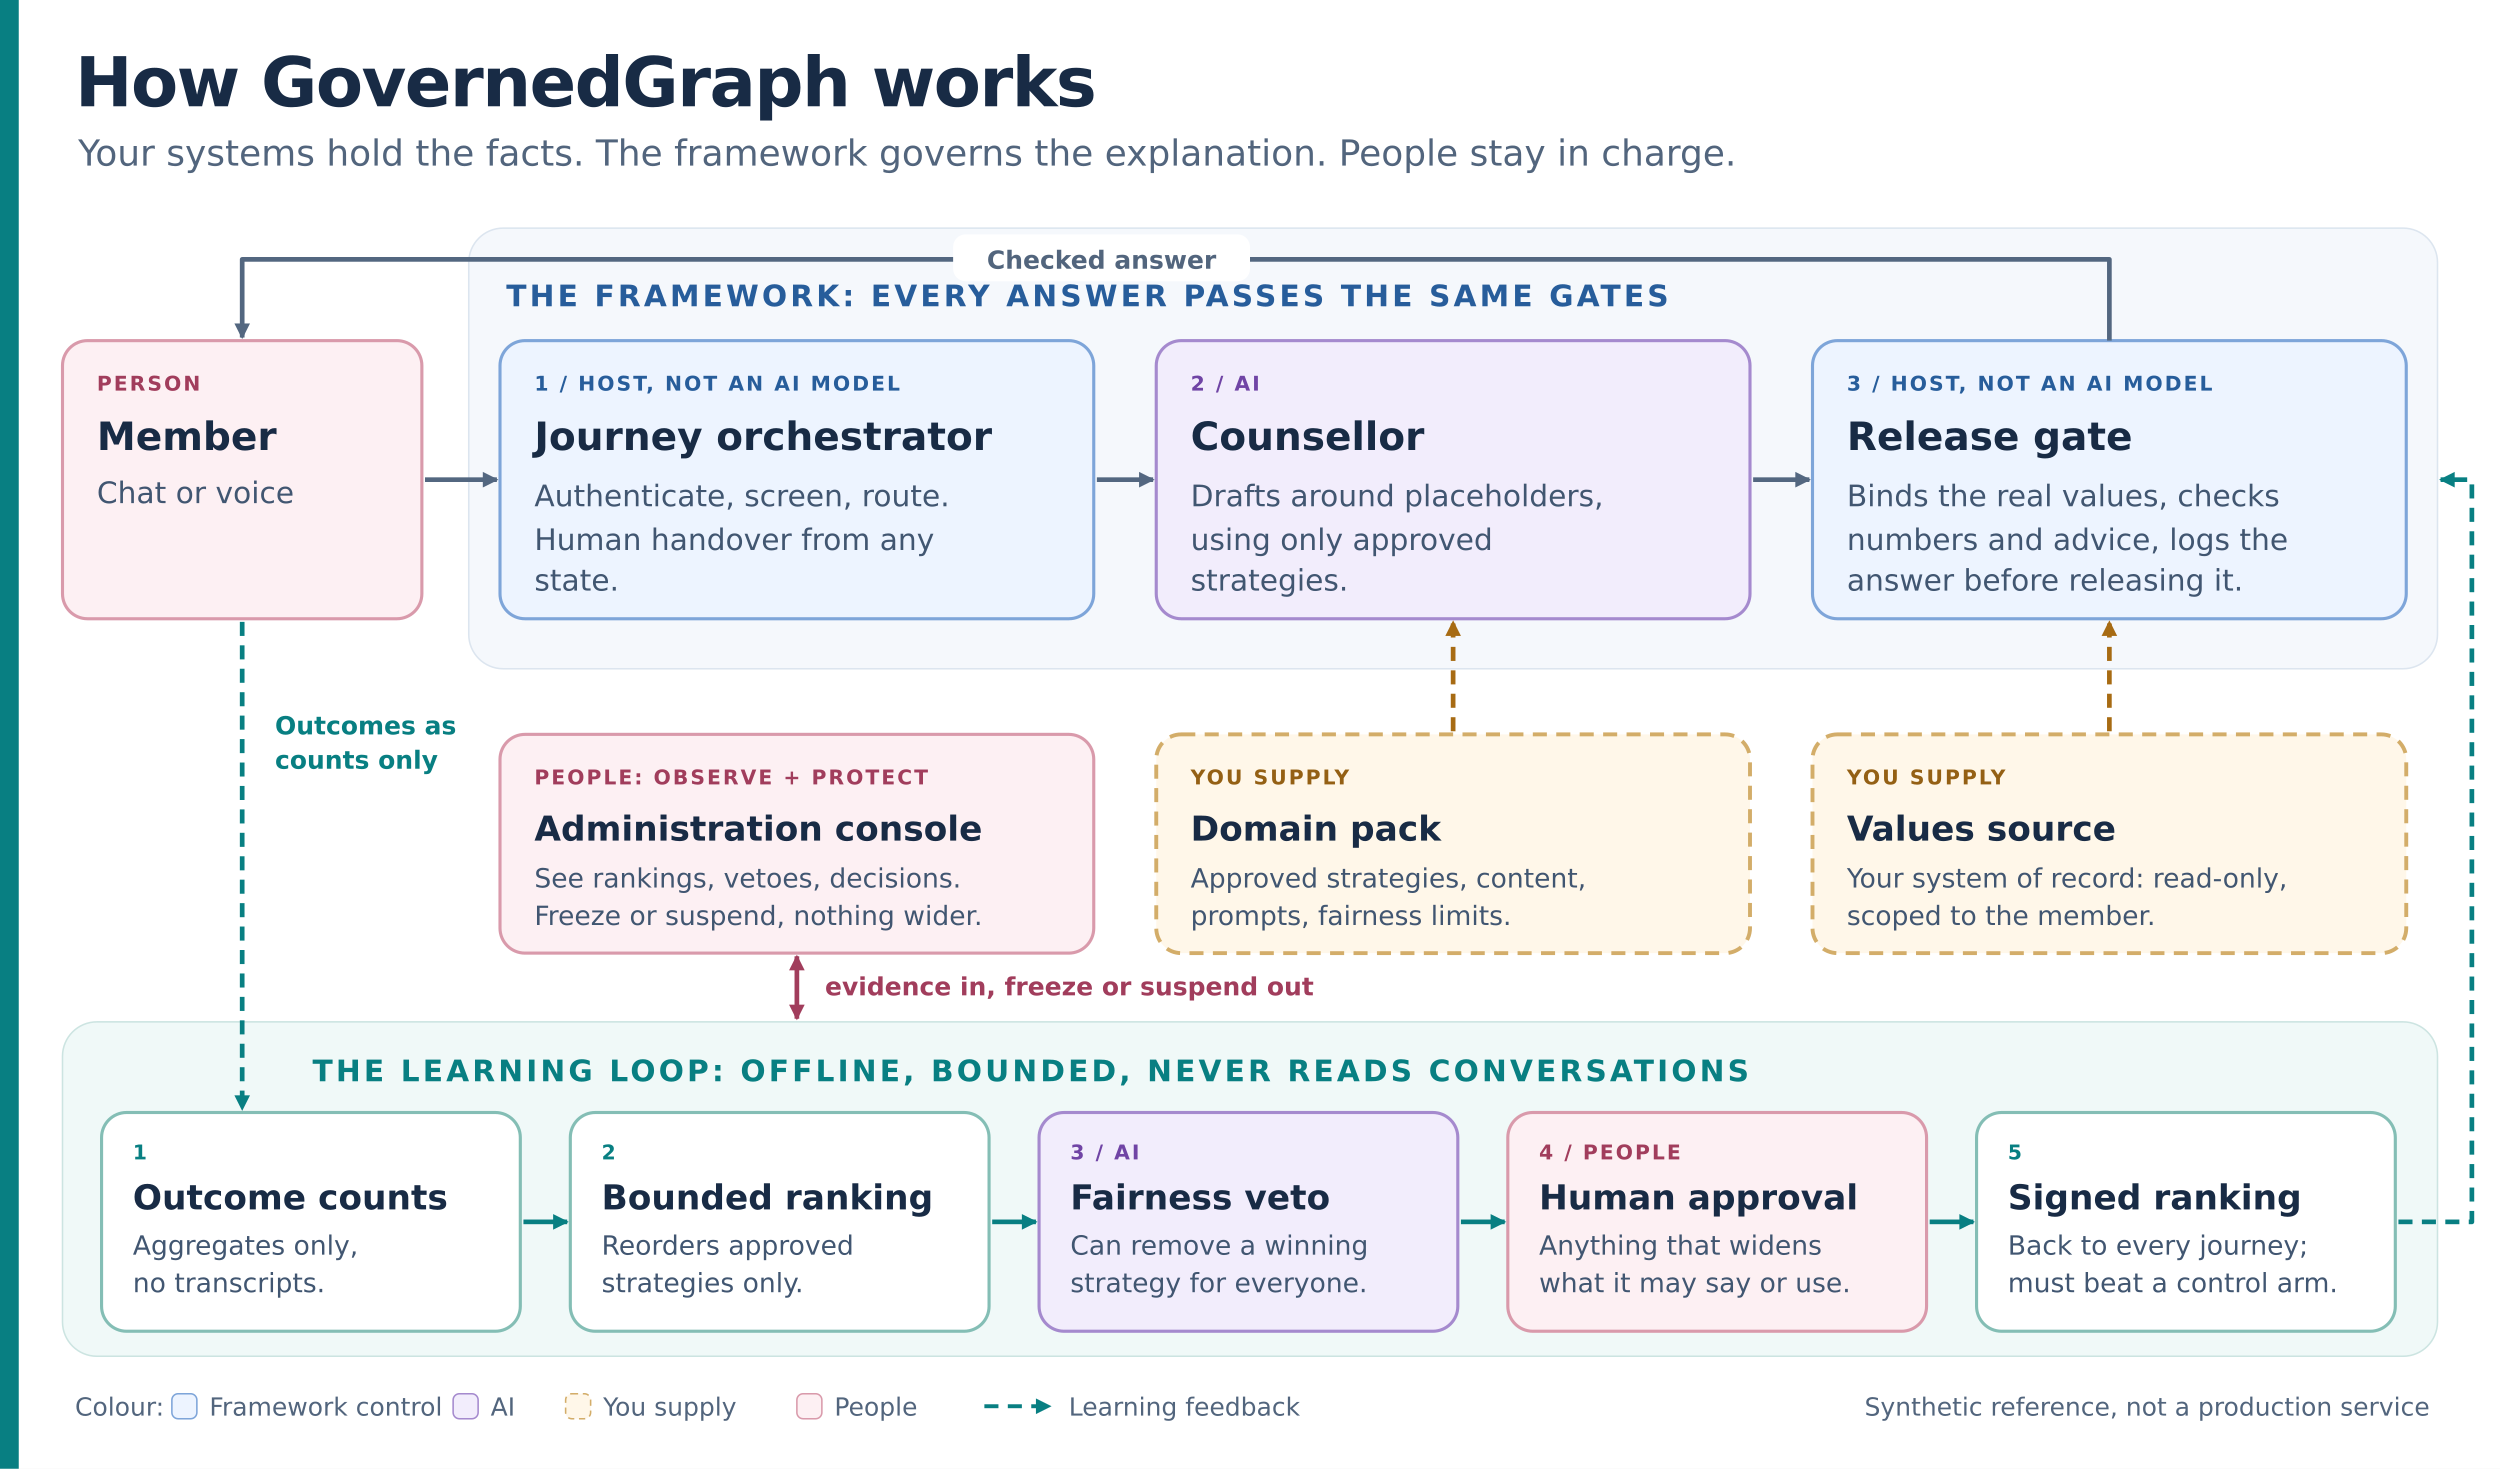
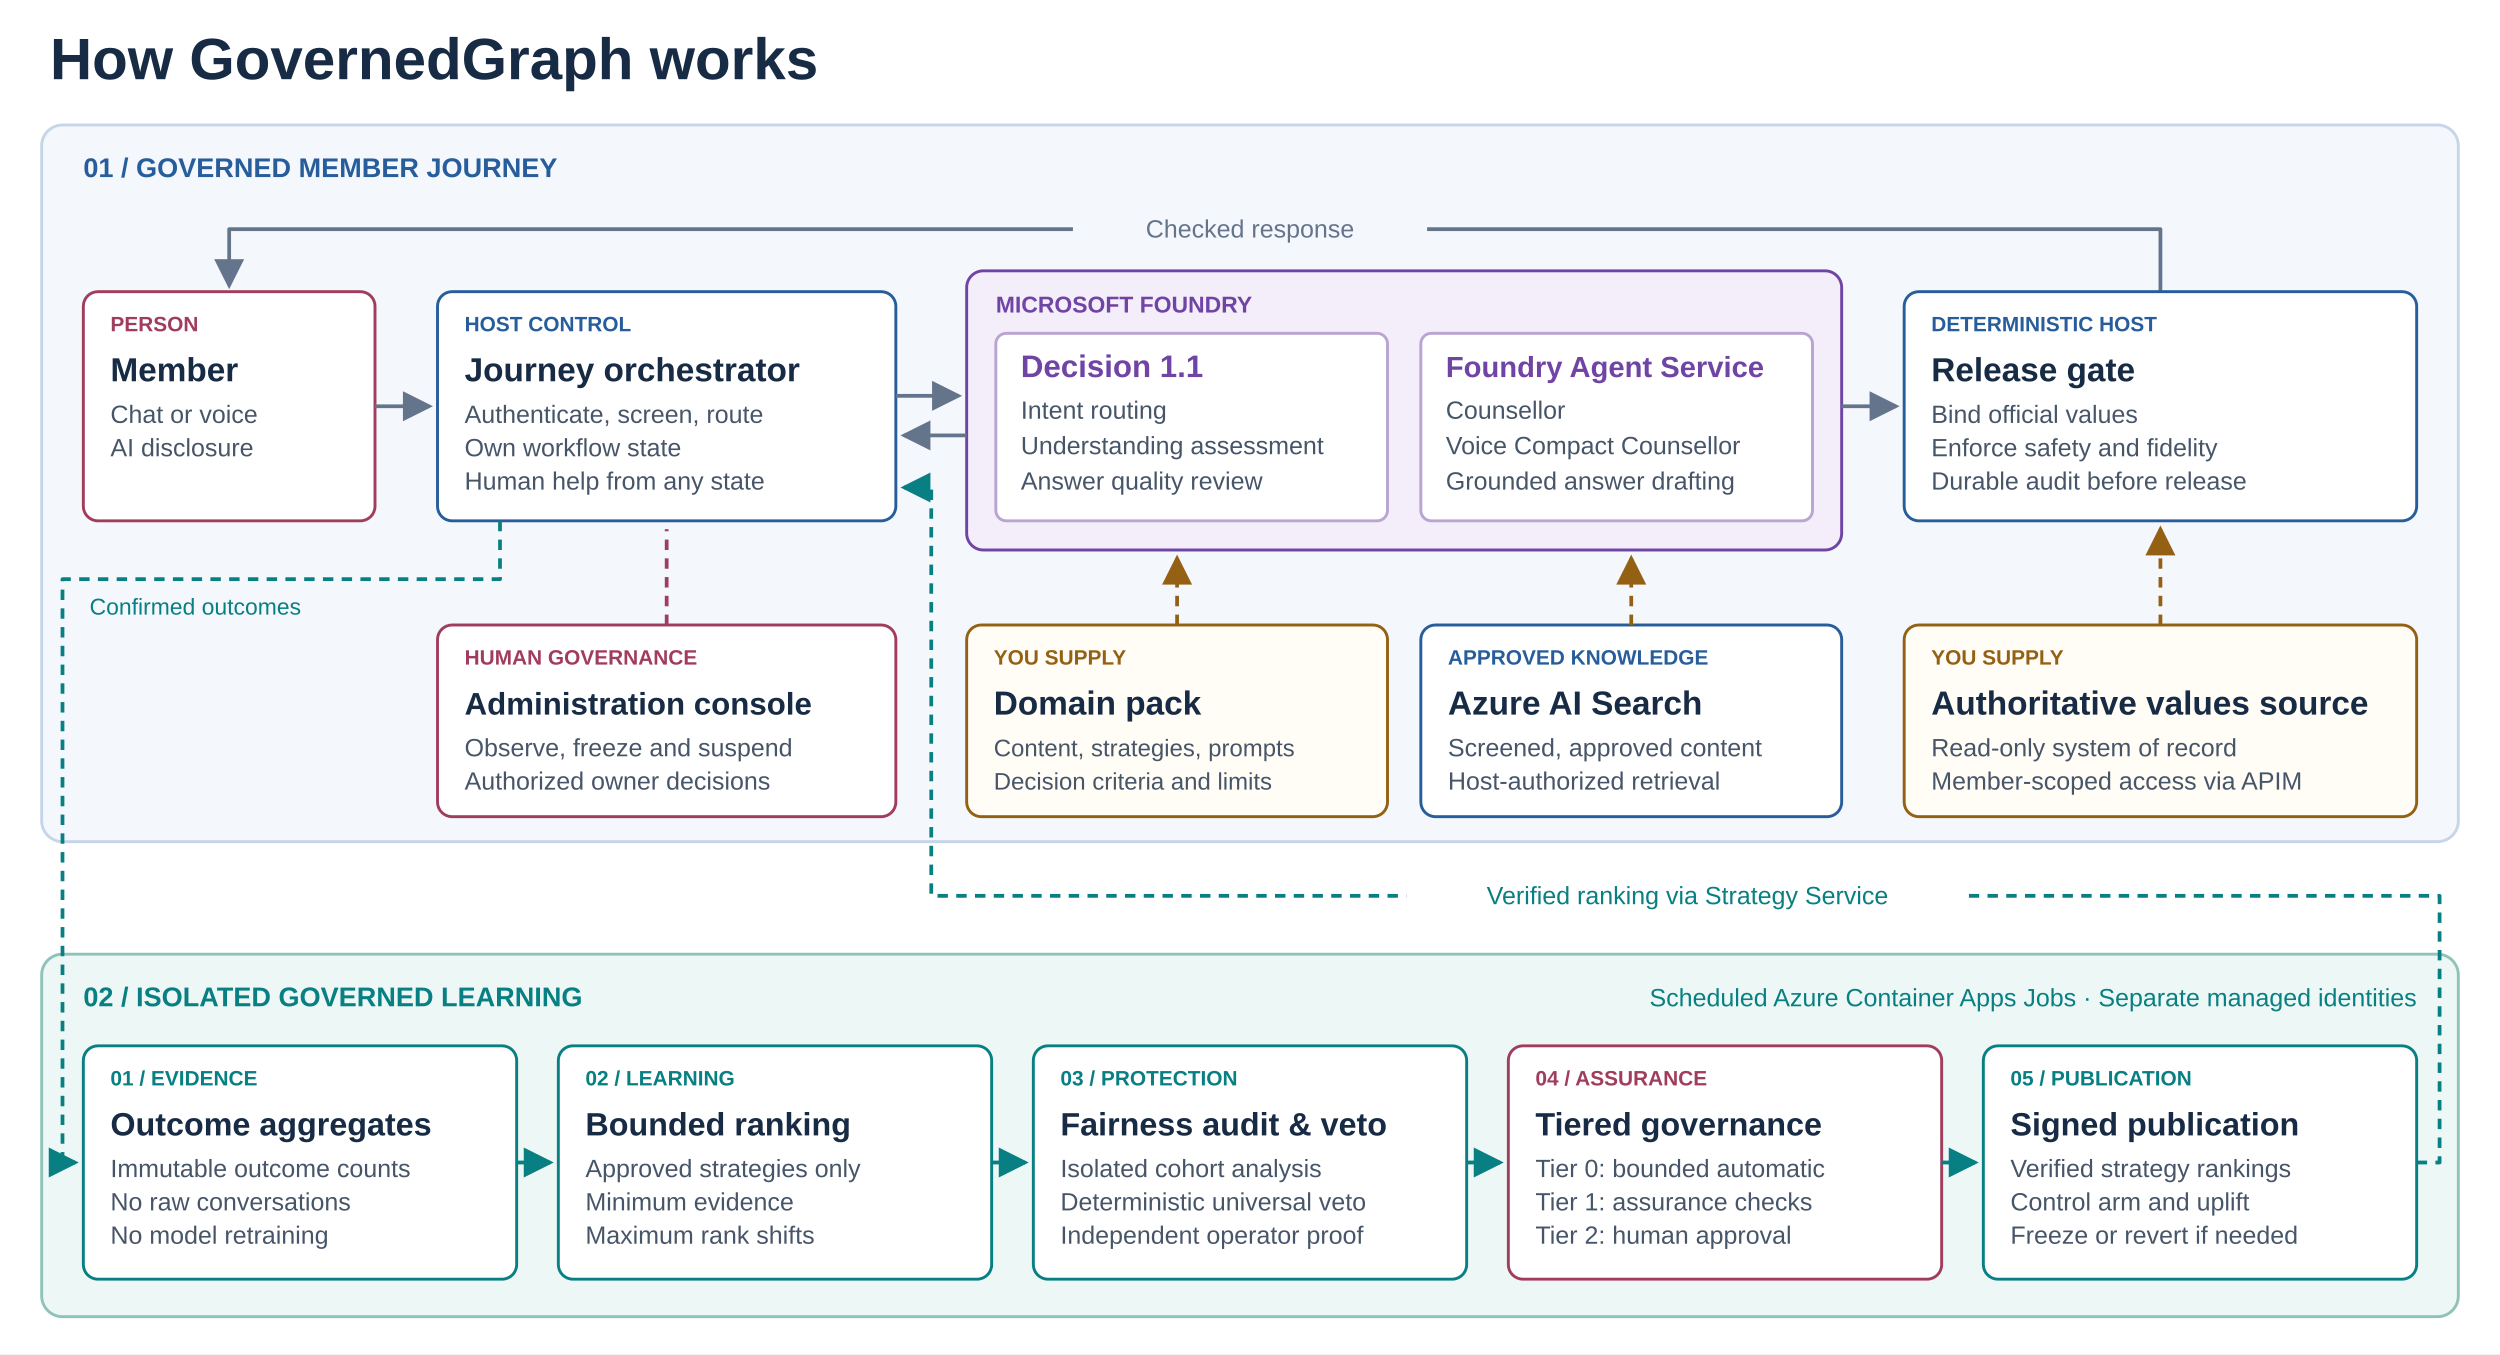
- <svg xmlns="http://www.w3.org/2000/svg" width="1600" height="940" viewBox="0 0 1600 940" role="img" aria-labelledby="title description">
+ <svg xmlns="http://www.w3.org/2000/svg" width="1200" height="650" viewBox="0 0 1200 650" role="img" aria-labelledby="title description" font-family="Arial, Helvetica, sans-serif">
  <defs>
-     <marker id="arrow" markerWidth="12" markerHeight="12" refX="10" refY="6" orient="auto" markerUnits="userSpaceOnUse">
-       <path d="M1 1 L11 6 L1 11 Z" fill="#536780" />
+     <marker id="m64748b" markerWidth="8" markerHeight="8" refX="7" refY="4" orient="auto">
+       <path d="M0 0 L8 4 L0 8Z" fill="#64748b" />
    </marker>
-     <marker id="teal-arrow" markerWidth="12" markerHeight="12" refX="10" refY="6" orient="auto" markerUnits="userSpaceOnUse">
-       <path d="M1 1 L11 6 L1 11 Z" fill="#087f82" />
+     <marker id="m087f82" markerWidth="8" markerHeight="8" refX="7" refY="4" orient="auto">
+       <path d="M0 0 L8 4 L0 8Z" fill="#087f82" />
    </marker>
-     <marker id="gold-arrow" markerWidth="12" markerHeight="12" refX="10" refY="6" orient="auto" markerUnits="userSpaceOnUse">
-       <path d="M1 1 L11 6 L1 11 Z" fill="#a76b13" />
+     <marker id="m946014" markerWidth="8" markerHeight="8" refX="7" refY="4" orient="auto">
+       <path d="M0 0 L8 4 L0 8Z" fill="#946014" />
    </marker>
-     <marker id="rose-arrow" markerWidth="12" markerHeight="12" refX="10" refY="6" orient="auto" markerUnits="userSpaceOnUse">
-       <path d="M1 1 L11 6 L1 11 Z" fill="#a13d5c" />
+     <marker id="ma13d5c" markerWidth="8" markerHeight="8" refX="7" refY="4" orient="auto">
+       <path d="M0 0 L8 4 L0 8Z" fill="#a13d5c" />
    </marker>
-     <marker id="rose-arrow-start" markerWidth="12" markerHeight="12" refX="2" refY="6" orient="auto" markerUnits="userSpaceOnUse">
-       <path d="M11 1 L1 6 L11 11 Z" fill="#a13d5c" />
+     <marker id="m275d9b" markerWidth="8" markerHeight="8" refX="7" refY="4" orient="auto">
+       <path d="M0 0 L8 4 L0 8Z" fill="#275d9b" />
    </marker>
-     <style>
-       text { font-family: "DejaVu Sans", Aptos, "Segoe UI", Arial, sans-serif; fill: #182b45; }
-       .title { font-size: 44px; font-weight: 700; letter-spacing: -1px; }
-       .subtitle { font-size: 23px; fill: #52657d; }
-       .lane { font-size: 19px; font-weight: 700; letter-spacing: 2px; }
-       .heading { font-size: 25px; font-weight: 700; }
-       .heading-s { font-size: 22px; font-weight: 700; }
-       .body { font-size: 19px; fill: #415671; }
-       .body-s { font-size: 17px; fill: #415671; }
-       .small { font-size: 16px; fill: #52657d; }
-       .label { font-size: 16px; font-weight: 600; fill: #52657d; }
-       .tag { font-size: 13px; font-weight: 700; letter-spacing: 1.3px; }
-       .flow { fill: none; stroke: #536780; stroke-width: 3; marker-end: url(#arrow); stroke-linejoin: round; }
-       .supply { fill: none; stroke: #a76b13; stroke-width: 3; stroke-dasharray: 9 6; marker-end: url(#gold-arrow); stroke-linejoin: round; }
-       .people { fill: none; stroke: #a13d5c; stroke-width: 3; marker-end: url(#rose-arrow); stroke-linejoin: round; }
-       .learning-flow { fill: none; stroke: #087f82; stroke-width: 3; marker-end: url(#teal-arrow); stroke-linejoin: round; }
-       .feedback { fill: none; stroke: #087f82; stroke-width: 3; stroke-dasharray: 9 6; marker-end: url(#teal-arrow); stroke-linejoin: round; }
-     </style>
+     <marker id="m7044a5" markerWidth="8" markerHeight="8" refX="7" refY="4" orient="auto">
+       <path d="M0 0 L8 4 L0 8Z" fill="#7044a5" />
+     </marker>
  </defs>
-   <rect width="1600" height="940" fill="#ffffff" />
-   <rect x="0" y="0" width="12" height="940" fill="#087f82" />
-   <text x="48" y="68" class="title">How GovernedGraph works</text>
-   <text x="50" y="106" class="subtitle">Your systems hold the facts. The framework governs the explanation. People stay in charge.</text>
-   <rect x="300" y="146" width="1260" height="282" rx="22" fill="#f5f8fc" stroke="#dce5ef" />
-   <text x="324" y="196" class="lane" style="fill:#275d9b">THE FRAMEWORK: EVERY ANSWER PASSES THE SAME GATES</text>
-   <rect x="40" y="218" width="230" height="178" rx="16" fill="#fdf0f3" stroke="#d99aab" stroke-width="2" />
-   <text x="62" y="250" class="tag" style="fill:#a13d5c">PERSON</text>
-   <text x="62" y="288" class="heading">Member</text>
-   <text x="62" y="322" class="body">Chat or voice</text>
-   <rect x="320" y="218" width="380" height="178" rx="16" fill="#edf4ff" stroke="#7ea5d9" stroke-width="2" />
-   <text x="342" y="250" class="tag" style="fill:#275d9b">1 / HOST, NOT AN AI MODEL</text>
-   <text x="342" y="288" class="heading">Journey orchestrator</text>
-   <text x="342" y="324" class="body">Authenticate, screen, route.</text>
-   <text x="342" y="352" class="body">Human handover from any</text>
-   <text x="342" y="378" class="body">state.</text>
-   <rect x="740" y="218" width="380" height="178" rx="16" fill="#f2edfc" stroke="#a58ace" stroke-width="2" />
-   <text x="762" y="250" class="tag" style="fill:#7044a5">2 / AI</text>
-   <text x="762" y="288" class="heading">Counsellor</text>
-   <text x="762" y="324" class="body">Drafts around placeholders,</text>
-   <text x="762" y="352" class="body">using only approved</text>
-   <text x="762" y="378" class="body">strategies.</text>
-   <rect x="1160" y="218" width="380" height="178" rx="16" fill="#edf4ff" stroke="#7ea5d9" stroke-width="2" />
-   <text x="1182" y="250" class="tag" style="fill:#275d9b">3 / HOST, NOT AN AI MODEL</text>
-   <text x="1182" y="288" class="heading">Release gate</text>
-   <text x="1182" y="324" class="body">Binds the real values, checks</text>
-   <text x="1182" y="352" class="body">numbers and advice, logs the</text>
-   <text x="1182" y="378" class="body">answer before releasing it.</text>
-   <path d="M272 307 H318" class="flow" />
-   <path d="M702 307 H738" class="flow" />
-   <path d="M1122 307 H1158" class="flow" />
-   <path d="M1350 218 V166 H155 V216" class="flow" />
-   <rect x="610" y="150" width="190" height="30" rx="8" fill="#ffffff" />
-   <text x="705" y="172" text-anchor="middle" class="label">Checked answer</text>
-   <rect x="320" y="470" width="380" height="140" rx="16" fill="#fdf0f3" stroke="#d99aab" stroke-width="2" />
-   <text x="342" y="502" class="tag" style="fill:#a13d5c">PEOPLE: OBSERVE + PROTECT</text>
-   <text x="342" y="538" class="heading-s">Administration console</text>
-   <text x="342" y="568" class="body-s">See rankings, vetoes, decisions.</text>
-   <text x="342" y="592" class="body-s">Freeze or suspend, nothing wider.</text>
-   <rect x="740" y="470" width="380" height="140" rx="16" fill="#fff7e9" stroke="#d3ad69" stroke-width="2.5" stroke-dasharray="9 6" />
-   <text x="762" y="502" class="tag" style="fill:#946014">YOU SUPPLY</text>
-   <text x="762" y="538" class="heading-s">Domain pack</text>
-   <text x="762" y="568" class="body-s">Approved strategies, content,</text>
-   <text x="762" y="592" class="body-s">prompts, fairness limits.</text>
-   <rect x="1160" y="470" width="380" height="140" rx="16" fill="#fff7e9" stroke="#d3ad69" stroke-width="2.5" stroke-dasharray="9 6" />
-   <text x="1182" y="502" class="tag" style="fill:#946014">YOU SUPPLY</text>
-   <text x="1182" y="538" class="heading-s">Values source</text>
-   <text x="1182" y="568" class="body-s">Your system of record: read-only,</text>
-   <text x="1182" y="592" class="body-s">scoped to the member.</text>
-   <path d="M930 468 V398" class="supply" />
-   <path d="M1350 468 V398" class="supply" />
-   <path d="M510 612 V652" class="people" style="marker-start:url(#rose-arrow-start)" />
-   <text x="528" y="637" class="label" style="fill:#a13d5c">evidence in, freeze or suspend out</text>
-   <rect x="40" y="654" width="1520" height="214" rx="22" fill="#f0f9f8" stroke="#cce4e1" />
-   <text x="200" y="692" class="lane" style="fill:#087f82">THE LEARNING LOOP: OFFLINE, BOUNDED, NEVER READS CONVERSATIONS</text>
-   <rect x="65" y="712" width="268" height="140" rx="16" fill="#ffffff" stroke="#84beb5" stroke-width="2" />
-   <text x="85" y="742" class="tag" style="fill:#087f82">1</text>
-   <text x="85" y="774" class="heading-s">Outcome counts</text>
-   <text x="85" y="803" class="body-s">Aggregates only,</text>
-   <text x="85" y="827" class="body-s">no transcripts.</text>
-   <rect x="365" y="712" width="268" height="140" rx="16" fill="#ffffff" stroke="#84beb5" stroke-width="2" />
-   <text x="385" y="742" class="tag" style="fill:#087f82">2</text>
-   <text x="385" y="774" class="heading-s">Bounded ranking</text>
-   <text x="385" y="803" class="body-s">Reorders approved</text>
-   <text x="385" y="827" class="body-s">strategies only.</text>
-   <rect x="665" y="712" width="268" height="140" rx="16" fill="#f2edfc" stroke="#a58ace" stroke-width="2" />
-   <text x="685" y="742" class="tag" style="fill:#7044a5">3 / AI</text>
-   <text x="685" y="774" class="heading-s">Fairness veto</text>
-   <text x="685" y="803" class="body-s">Can remove a winning</text>
-   <text x="685" y="827" class="body-s">strategy for everyone.</text>
-   <rect x="965" y="712" width="268" height="140" rx="16" fill="#fdf0f3" stroke="#d99aab" stroke-width="2" />
-   <text x="985" y="742" class="tag" style="fill:#a13d5c">4 / PEOPLE</text>
-   <text x="985" y="774" class="heading-s">Human approval</text>
-   <text x="985" y="803" class="body-s">Anything that widens</text>
-   <text x="985" y="827" class="body-s">what it may say or use.</text>
-   <rect x="1265" y="712" width="268" height="140" rx="16" fill="#ffffff" stroke="#84beb5" stroke-width="2" />
-   <text x="1285" y="742" class="tag" style="fill:#087f82">5</text>
-   <text x="1285" y="774" class="heading-s">Signed ranking</text>
-   <text x="1285" y="803" class="body-s">Back to every journey;</text>
-   <text x="1285" y="827" class="body-s">must beat a control arm.</text>
-   <path d="M335 782 H363" class="learning-flow" />
-   <path d="M635 782 H663" class="learning-flow" />
-   <path d="M935 782 H963" class="learning-flow" />
-   <path d="M1235 782 H1263" class="learning-flow" />
-   <path d="M155 398 V710" class="feedback" />
-   <text x="176" y="470" class="label" style="fill:#087f82">Outcomes as</text>
-   <text x="176" y="492" class="label" style="fill:#087f82">counts only</text>
-   <path d="M1535 782 H1582 V307 H1562" class="feedback" />
-   <text x="48" y="906" class="small">Colour:</text>
-   <rect x="110" y="892" width="16" height="16" rx="4" fill="#edf4ff" stroke="#7ea5d9" />
-   <text x="134" y="906" class="small">Framework control</text>
-   <rect x="290" y="892" width="16" height="16" rx="4" fill="#f2edfc" stroke="#a58ace" />
-   <text x="314" y="906" class="small">AI</text>
-   <rect x="362" y="892" width="16" height="16" rx="4" fill="#fff7e9" stroke="#d3ad69" stroke-dasharray="4 3" />
-   <text x="386" y="906" class="small">You supply</text>
-   <rect x="510" y="892" width="16" height="16" rx="4" fill="#fdf0f3" stroke="#d99aab" />
-   <text x="534" y="906" class="small">People</text>
-   <path d="M630 900 H672" class="feedback" style="stroke-width:2.5" />
-   <text x="684" y="906" class="small">Learning feedback</text>
-   <text x="1555" y="906" text-anchor="end" class="small">Synthetic reference, not a production service</text>
+   <rect x="0" y="0" width="1200" height="650" rx="0" fill="#ffffff" stroke="none" stroke-width="1.4" />
+   <text x="24" y="38" font-size="28" fill="#172b45" font-weight="700" text-anchor="start">How GovernedGraph works</text>
+   <rect x="20" y="60" width="1160" height="344" rx="10" fill="#f4f7fc" stroke="#c6d5e8" stroke-width="1.4" />
+   <text x="40" y="85" font-size="13" fill="#275d9b" font-weight="700" text-anchor="start">01 / GOVERNED MEMBER JOURNEY</text>
+   <path d="M1037 140 V110 H110 V137" fill="none" stroke="#64748b" stroke-width="1.8" stroke-linejoin="round" marker-end="url(#m64748b)" />
+   <rect x="515" y="100" width="170" height="20" rx="3" fill="#f4f7fc" stroke="none" stroke-width="1.4" />
+   <text x="600" y="114" font-size="12" fill="#64748b" font-weight="400" text-anchor="middle">Checked response</text>
+   <rect x="40" y="140" width="140" height="110" rx="7" fill="#ffffff" stroke="#a13d5c" stroke-width="1.4" />
+   <text x="53" y="159" font-size="10" fill="#a13d5c" font-weight="700" text-anchor="start">PERSON</text>
+   <text x="53" y="183" font-size="16" fill="#172b45" font-weight="700" text-anchor="start">Member</text>
+   <text x="53" y="203" font-size="12" fill="#475569" font-weight="400" text-anchor="start">Chat or voice</text>
+   <text x="53" y="219" font-size="12" fill="#475569" font-weight="400" text-anchor="start">AI disclosure</text>
+   <rect x="210" y="140" width="220" height="110" rx="7" fill="#ffffff" stroke="#275d9b" stroke-width="1.4" />
+   <text x="223" y="159" font-size="10" fill="#275d9b" font-weight="700" text-anchor="start">HOST CONTROL</text>
+   <text x="223" y="183" font-size="16" fill="#172b45" font-weight="700" text-anchor="start">Journey orchestrator</text>
+   <text x="223" y="203" font-size="12" fill="#475569" font-weight="400" text-anchor="start">Authenticate, screen, route</text>
+   <text x="223" y="219" font-size="12" fill="#475569" font-weight="400" text-anchor="start">Own workflow state</text>
+   <text x="223" y="235" font-size="12" fill="#475569" font-weight="400" text-anchor="start">Human help from any state</text>
+   <rect x="464" y="130" width="420" height="134" rx="8" fill="#f3eef9" stroke="#7044a5" stroke-width="1.4" />
+   <text x="478" y="150" font-size="11" fill="#7044a5" font-weight="700" text-anchor="start">MICROSOFT FOUNDRY</text>
+   <rect x="478" y="160" width="188" height="90" rx="5" fill="#ffffff" stroke="#baa4d2" stroke-width="1.4" />
+   <rect x="682" y="160" width="188" height="90" rx="5" fill="#ffffff" stroke="#baa4d2" stroke-width="1.4" />
+   <text x="490" y="181" font-size="15" fill="#7044a5" font-weight="700" text-anchor="start">Decision 1.1</text>
+   <text x="490" y="201" font-size="12" fill="#475569" font-weight="400" text-anchor="start">Intent routing</text>
+   <text x="490" y="218" font-size="12" fill="#475569" font-weight="400" text-anchor="start">Understanding assessment</text>
+   <text x="490" y="235" font-size="12" fill="#475569" font-weight="400" text-anchor="start">Answer quality review</text>
+   <text x="694" y="181" font-size="14" fill="#7044a5" font-weight="700" text-anchor="start">Foundry Agent Service</text>
+   <text x="694" y="201" font-size="12" fill="#475569" font-weight="400" text-anchor="start">Counsellor</text>
+   <text x="694" y="218" font-size="12" fill="#475569" font-weight="400" text-anchor="start">Voice Compact Counsellor</text>
+   <text x="694" y="235" font-size="12" fill="#475569" font-weight="400" text-anchor="start">Grounded answer drafting</text>
+   <rect x="914" y="140" width="246" height="110" rx="7" fill="#ffffff" stroke="#275d9b" stroke-width="1.4" />
+   <text x="927" y="159" font-size="10" fill="#275d9b" font-weight="700" text-anchor="start">DETERMINISTIC HOST</text>
+   <text x="927" y="183" font-size="16" fill="#172b45" font-weight="700" text-anchor="start">Release gate</text>
+   <text x="927" y="203" font-size="12" fill="#475569" font-weight="400" text-anchor="start">Bind official values</text>
+   <text x="927" y="219" font-size="12" fill="#475569" font-weight="400" text-anchor="start">Enforce safety and fidelity</text>
+   <text x="927" y="235" font-size="12" fill="#475569" font-weight="400" text-anchor="start">Durable audit before release</text>
+   <path d="M180 195 H206" fill="none" stroke="#64748b" stroke-width="1.8" stroke-linejoin="round" marker-end="url(#m64748b)" />
+   <path d="M430 190 H460" fill="none" stroke="#64748b" stroke-width="1.8" stroke-linejoin="round" marker-end="url(#m64748b)" />
+   <path d="M464 209 H434" fill="none" stroke="#64748b" stroke-width="1.8" stroke-linejoin="round" marker-end="url(#m64748b)" />
+   <path d="M884 195 H910" fill="none" stroke="#64748b" stroke-width="1.8" stroke-linejoin="round" marker-end="url(#m64748b)" />
+   <rect x="210" y="300" width="220" height="92" rx="7" fill="#ffffff" stroke="#a13d5c" stroke-width="1.4" />
+   <text x="223" y="319" font-size="10" fill="#a13d5c" font-weight="700" text-anchor="start">HUMAN GOVERNANCE</text>
+   <text x="223" y="343" font-size="15" fill="#172b45" font-weight="700" text-anchor="start">Administration console</text>
+   <text x="223" y="363" font-size="12" fill="#475569" font-weight="400" text-anchor="start">Observe, freeze and suspend</text>
+   <text x="223" y="379" font-size="12" fill="#475569" font-weight="400" text-anchor="start">Authorized owner decisions</text>
+   <rect x="464" y="300" width="202" height="92" rx="7" fill="#fffdf6" stroke="#946014" stroke-width="1.4" />
+   <text x="477" y="319" font-size="10" fill="#946014" font-weight="700" text-anchor="start">YOU SUPPLY</text>
+   <text x="477" y="343" font-size="16" fill="#172b45" font-weight="700" text-anchor="start">Domain pack</text>
+   <text x="477" y="363" font-size="11.5" fill="#475569" font-weight="400" text-anchor="start">Content, strategies, prompts</text>
+   <text x="477" y="379" font-size="11.5" fill="#475569" font-weight="400" text-anchor="start">Decision criteria and limits</text>
+   <rect x="682" y="300" width="202" height="92" rx="7" fill="#ffffff" stroke="#275d9b" stroke-width="1.4" />
+   <text x="695" y="319" font-size="10" fill="#275d9b" font-weight="700" text-anchor="start">APPROVED KNOWLEDGE</text>
+   <text x="695" y="343" font-size="16" fill="#172b45" font-weight="700" text-anchor="start">Azure AI Search</text>
+   <text x="695" y="363" font-size="12" fill="#475569" font-weight="400" text-anchor="start">Screened, approved content</text>
+   <text x="695" y="379" font-size="12" fill="#475569" font-weight="400" text-anchor="start">Host-authorized retrieval</text>
+   <rect x="914" y="300" width="246" height="92" rx="7" fill="#fffdf6" stroke="#946014" stroke-width="1.4" />
+   <text x="927" y="319" font-size="10" fill="#946014" font-weight="700" text-anchor="start">YOU SUPPLY</text>
+   <text x="927" y="343" font-size="16" fill="#172b45" font-weight="700" text-anchor="start">Authoritative values source</text>
+   <text x="927" y="363" font-size="12" fill="#475569" font-weight="400" text-anchor="start">Read-only system of record</text>
+   <text x="927" y="379" font-size="12" fill="#475569" font-weight="400" text-anchor="start">Member-scoped access via APIM</text>
+   <path d="M320 300 V254" fill="none" stroke="#a13d5c" stroke-width="1.8" stroke-linejoin="round" stroke-dasharray="5 4" />
+   <path d="M565 300 V268" fill="none" stroke="#946014" stroke-width="1.8" stroke-linejoin="round" stroke-dasharray="5 4" marker-end="url(#m946014)" />
+   <path d="M783 300 V268" fill="none" stroke="#946014" stroke-width="1.8" stroke-linejoin="round" stroke-dasharray="5 4" marker-end="url(#m946014)" />
+   <path d="M1037 300 V254" fill="none" stroke="#946014" stroke-width="1.8" stroke-linejoin="round" stroke-dasharray="5 4" marker-end="url(#m946014)" />
+   <rect x="20" y="458" width="1160" height="174" rx="10" fill="#edf8f6" stroke="#8fc3ba" stroke-width="1.4" />
+   <text x="40" y="483" font-size="13" fill="#087f82" font-weight="700" text-anchor="start">02 / ISOLATED GOVERNED LEARNING</text>
+   <text x="1160" y="483" font-size="12" fill="#087f82" font-weight="400" text-anchor="end">Scheduled Azure Container Apps Jobs · Separate managed identities</text>
+   <rect x="40" y="502" width="208" height="112" rx="7" fill="#ffffff" stroke="#087f82" stroke-width="1.4" />
+   <text x="53" y="521" font-size="10" fill="#087f82" font-weight="700" text-anchor="start">01 / EVIDENCE</text>
+   <text x="53" y="545" font-size="15.5" fill="#172b45" font-weight="700" text-anchor="start">Outcome aggregates</text>
+   <text x="53" y="565" font-size="12" fill="#475569" font-weight="400" text-anchor="start">Immutable outcome counts</text>
+   <text x="53" y="581" font-size="12" fill="#475569" font-weight="400" text-anchor="start">No raw conversations</text>
+   <text x="53" y="597" font-size="12" fill="#475569" font-weight="400" text-anchor="start">No model retraining</text>
+   <path d="M248 558 H264" fill="none" stroke="#087f82" stroke-width="1.8" stroke-linejoin="round" marker-end="url(#m087f82)" />
+   <rect x="268" y="502" width="208" height="112" rx="7" fill="#ffffff" stroke="#087f82" stroke-width="1.4" />
+   <text x="281" y="521" font-size="10" fill="#087f82" font-weight="700" text-anchor="start">02 / LEARNING</text>
+   <text x="281" y="545" font-size="15.5" fill="#172b45" font-weight="700" text-anchor="start">Bounded ranking</text>
+   <text x="281" y="565" font-size="12" fill="#475569" font-weight="400" text-anchor="start">Approved strategies only</text>
+   <text x="281" y="581" font-size="12" fill="#475569" font-weight="400" text-anchor="start">Minimum evidence</text>
+   <text x="281" y="597" font-size="12" fill="#475569" font-weight="400" text-anchor="start">Maximum rank shifts</text>
+   <path d="M476 558 H492" fill="none" stroke="#087f82" stroke-width="1.8" stroke-linejoin="round" marker-end="url(#m087f82)" />
+   <rect x="496" y="502" width="208" height="112" rx="7" fill="#ffffff" stroke="#087f82" stroke-width="1.4" />
+   <text x="509" y="521" font-size="10" fill="#087f82" font-weight="700" text-anchor="start">03 / PROTECTION</text>
+   <text x="509" y="545" font-size="15.5" fill="#172b45" font-weight="700" text-anchor="start">Fairness audit &amp; veto</text>
+   <text x="509" y="565" font-size="12" fill="#475569" font-weight="400" text-anchor="start">Isolated cohort analysis</text>
+   <text x="509" y="581" font-size="12" fill="#475569" font-weight="400" text-anchor="start">Deterministic universal veto</text>
+   <text x="509" y="597" font-size="12" fill="#475569" font-weight="400" text-anchor="start">Independent operator proof</text>
+   <path d="M704 558 H720" fill="none" stroke="#087f82" stroke-width="1.8" stroke-linejoin="round" marker-end="url(#m087f82)" />
+   <rect x="724" y="502" width="208" height="112" rx="7" fill="#ffffff" stroke="#a13d5c" stroke-width="1.4" />
+   <text x="737" y="521" font-size="10" fill="#a13d5c" font-weight="700" text-anchor="start">04 / ASSURANCE</text>
+   <text x="737" y="545" font-size="15.5" fill="#172b45" font-weight="700" text-anchor="start">Tiered governance</text>
+   <text x="737" y="565" font-size="12" fill="#475569" font-weight="400" text-anchor="start">Tier 0: bounded automatic</text>
+   <text x="737" y="581" font-size="12" fill="#475569" font-weight="400" text-anchor="start">Tier 1: assurance checks</text>
+   <text x="737" y="597" font-size="12" fill="#475569" font-weight="400" text-anchor="start">Tier 2: human approval</text>
+   <path d="M932 558 H948" fill="none" stroke="#087f82" stroke-width="1.8" stroke-linejoin="round" marker-end="url(#m087f82)" />
+   <rect x="952" y="502" width="208" height="112" rx="7" fill="#ffffff" stroke="#087f82" stroke-width="1.4" />
+   <text x="965" y="521" font-size="10" fill="#087f82" font-weight="700" text-anchor="start">05 / PUBLICATION</text>
+   <text x="965" y="545" font-size="15.5" fill="#172b45" font-weight="700" text-anchor="start">Signed publication</text>
+   <text x="965" y="565" font-size="12" fill="#475569" font-weight="400" text-anchor="start">Verified strategy rankings</text>
+   <text x="965" y="581" font-size="12" fill="#475569" font-weight="400" text-anchor="start">Control arm and uplift</text>
+   <text x="965" y="597" font-size="12" fill="#475569" font-weight="400" text-anchor="start">Freeze or revert if needed</text>
+   <path d="M240 250 V278 H30 V558 H36" fill="none" stroke="#087f82" stroke-width="1.8" stroke-linejoin="round" stroke-dasharray="5 4" marker-end="url(#m087f82)" />
+   <text x="43" y="295" font-size="11" fill="#087f82" font-weight="400" text-anchor="start">Confirmed outcomes</text>
+   <path d="M1160 558 H1171 V430 H447 V234 H434" fill="none" stroke="#087f82" stroke-width="1.8" stroke-linejoin="round" stroke-dasharray="5 4" marker-end="url(#m087f82)" />
+   <rect x="675" y="420" width="270" height="20" rx="3" fill="#ffffff" stroke="none" stroke-width="1.4" />
+   <text x="810" y="434" font-size="12" fill="#087f82" font-weight="400" text-anchor="middle">Verified ranking via Strategy Service</text>
</svg>
